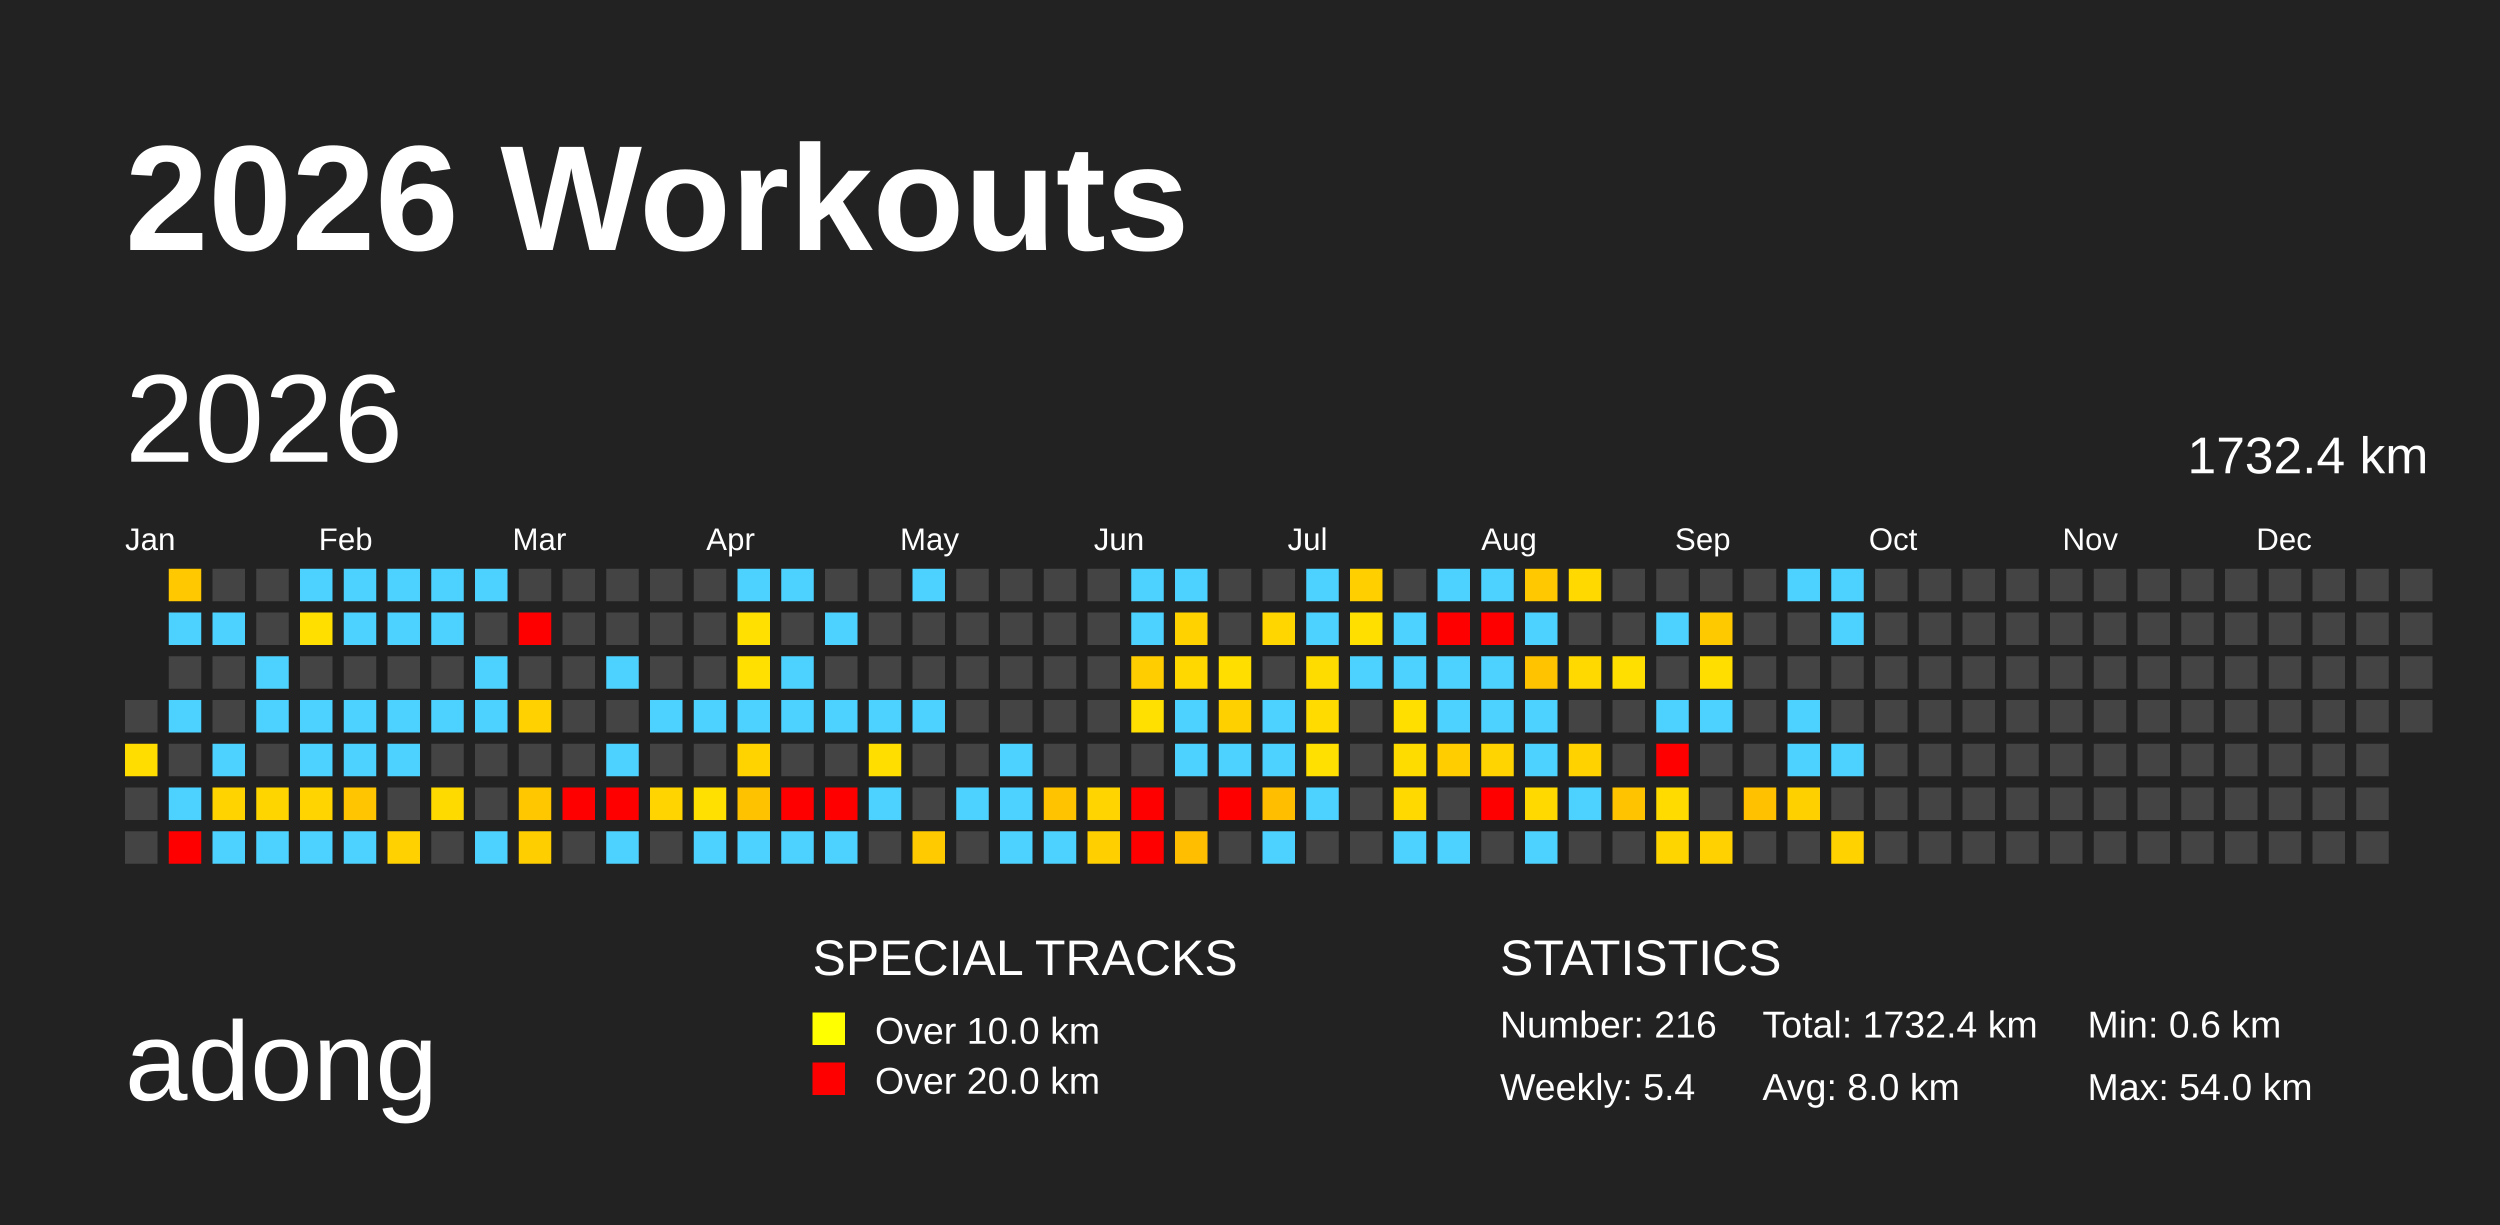
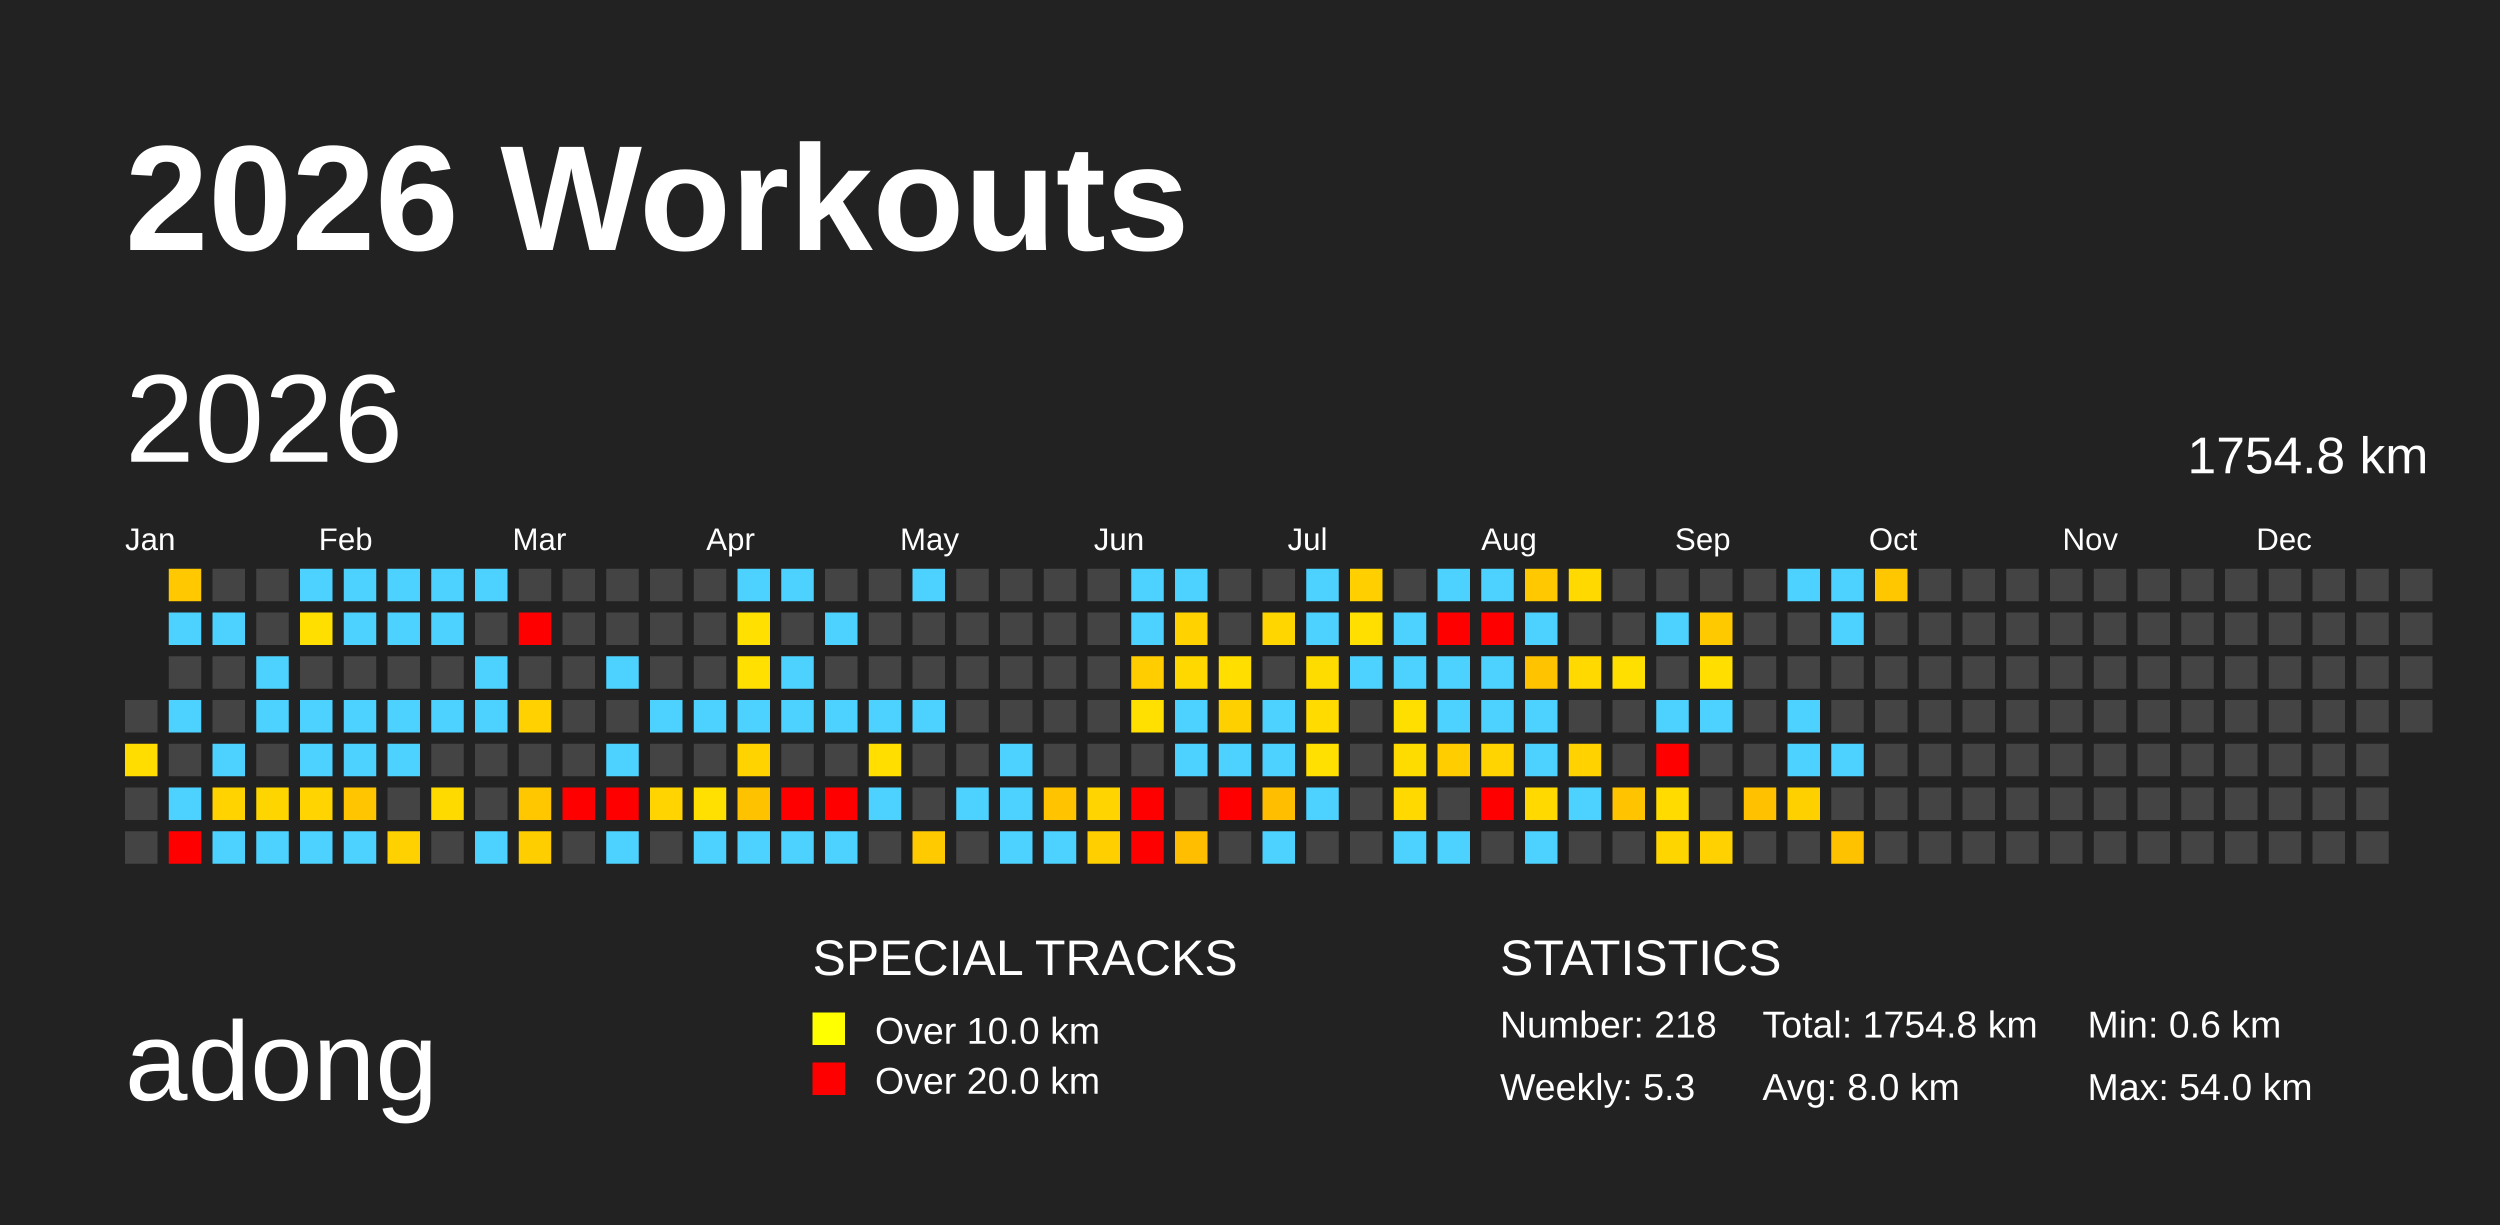
<svg xmlns="http://www.w3.org/2000/svg" baseProfile="full" height="98mm" version="1.1" viewBox="0,0,200,98" width="200mm">
  <defs>
    <pattern height="2" id="indoor-stripe" patternUnits="userSpaceOnUse" width="2">
      <line stroke="white" stroke-opacity="0.45" stroke-width="0.5" x1="0" x2="2" y1="2" y2="0" />
    </pattern>
  </defs>
  <rect fill="#222222" height="98" width="200" x="0" y="0" />
  <text fill="#FFFFFF" style="font-size:12px; font-family:Arial; font-weight:bold;" x="10" y="20">2026 Workouts</text>
  <text fill="#FFFFFF" style="font-size:9px; font-family:Arial" x="10" y="88">adong</text>
  <text fill="#FFFFFF" style="font-size:4px; font-family:Arial" x="65" y="78">SPECIAL TRACKS</text>
  <rect fill="yellow" height="2.6" width="2.6" x="65" y="81" />
  <text fill="#FFFFFF" style="font-size:3px; font-family:Arial" x="70" y="83.5">Over 10.0 km</text>
  <rect fill="red" height="2.6" width="2.6" x="65" y="85" />
  <text fill="#FFFFFF" style="font-size:3px; font-family:Arial" x="70" y="87.5">Over 20.0 km</text>
  <text fill="#FFFFFF" style="font-size:4px; font-family:Arial" x="120" y="78">STATISTICS</text>
-   <text fill="#FFFFFF" style="font-size:3px; font-family:Arial" x="120" y="83">Number: 216</text>
-   <text fill="#FFFFFF" style="font-size:3px; font-family:Arial" x="120" y="88">Weekly: 5.4</text>
-   <text fill="#FFFFFF" style="font-size:3px; font-family:Arial" x="141" y="83">Total: 1732.4 km</text>
+   <text fill="#FFFFFF" style="font-size:3px; font-family:Arial" x="120" y="83">Number: 218</text>
+   <text fill="#FFFFFF" style="font-size:3px; font-family:Arial" x="120" y="88">Weekly: 5.3</text>
+   <text fill="#FFFFFF" style="font-size:3px; font-family:Arial" x="141" y="83">Total: 1754.8 km</text>
  <text fill="#FFFFFF" style="font-size:3px; font-family:Arial" x="141" y="88">Avg: 8.0 km</text>
  <text fill="#FFFFFF" style="font-size:3px; font-family:Arial" x="167" y="83">Min: 0.6 km</text>
  <text fill="#FFFFFF" style="font-size:3px; font-family:Arial" x="167" y="88">Max: 54.0 km</text>
  <text dominant-baseline="hanging" fill="#FFFFFF" style="font-size:10.0px; font-family:Arial;" x="10" y="30">2026</text>
-   <text dominant-baseline="hanging" fill="#FFFFFF" style="font-size:4.125px; font-family:Arial;" x="175" y="35">1732.4 km</text>
+   <text dominant-baseline="hanging" fill="#FFFFFF" style="font-size:4.125px; font-family:Arial;" x="175" y="35">1754.8 km</text>
  <text fill="#FFFFFF" style="font-size:2.5px; font-family:Arial" x="10.0" y="44">Jan</text>
  <text fill="#FFFFFF" style="font-size:2.5px; font-family:Arial" x="25.5" y="44">Feb</text>
  <text fill="#FFFFFF" style="font-size:2.5px; font-family:Arial" x="41.0" y="44">Mar</text>
  <text fill="#FFFFFF" style="font-size:2.5px; font-family:Arial" x="56.5" y="44">Apr</text>
  <text fill="#FFFFFF" style="font-size:2.5px; font-family:Arial" x="72.0" y="44">May</text>
  <text fill="#FFFFFF" style="font-size:2.5px; font-family:Arial" x="87.5" y="44">Jun</text>
  <text fill="#FFFFFF" style="font-size:2.5px; font-family:Arial" x="103.0" y="44">Jul</text>
  <text fill="#FFFFFF" style="font-size:2.5px; font-family:Arial" x="118.5" y="44">Aug</text>
  <text fill="#FFFFFF" style="font-size:2.5px; font-family:Arial" x="134.0" y="44">Sep</text>
  <text fill="#FFFFFF" style="font-size:2.5px; font-family:Arial" x="149.5" y="44">Oct</text>
  <text fill="#FFFFFF" style="font-size:2.5px; font-family:Arial" x="165.0" y="44">Nov</text>
  <text fill="#FFFFFF" style="font-size:2.5px; font-family:Arial" x="180.5" y="44">Dec</text>
  <rect fill="#444444" height="2.6" width="2.6" x="10.0" y="56.0" />
  <rect fill="#ffdd00" height="2.6" width="2.6" x="10.0" y="59.5" />
  <rect fill="#444444" height="2.6" width="2.6" x="10.0" y="63.0" />
  <rect fill="#444444" height="2.6" width="2.6" x="10.0" y="66.5" />
  <rect fill="#ffc800" height="2.6" width="2.6" x="13.5" y="45.5" />
  <rect fill="#4dd2ff" height="2.6" width="2.6" x="13.5" y="49.0" />
  <rect fill="#444444" height="2.6" width="2.6" x="13.5" y="52.5" />
  <rect fill="#4dd2ff" height="2.6" width="2.6" x="13.5" y="56.0" />
  <rect fill="#444444" height="2.6" width="2.6" x="13.5" y="59.5" />
  <rect fill="#4dd2ff" height="2.6" width="2.6" x="13.5" y="63.0" />
  <rect fill="red" height="2.6" width="2.6" x="13.5" y="66.5" />
  <rect fill="#444444" height="2.6" width="2.6" x="17.0" y="45.5" />
  <rect fill="#4dd2ff" height="2.6" width="2.6" x="17.0" y="49.0" />
  <rect fill="#444444" height="2.6" width="2.6" x="17.0" y="52.5" />
  <rect fill="#444444" height="2.6" width="2.6" x="17.0" y="56.0" />
  <rect fill="#4dd2ff" height="2.6" width="2.6" x="17.0" y="59.5" />
  <rect fill="#ffd300" height="2.6" width="2.6" x="17.0" y="63.0" />
  <rect fill="#4dd2ff" height="2.6" width="2.6" x="17.0" y="66.5" />
  <rect fill="#444444" height="2.6" width="2.6" x="20.5" y="45.5" />
  <rect fill="#444444" height="2.6" width="2.6" x="20.5" y="49.0" />
  <rect fill="#4dd2ff" height="2.6" width="2.6" x="20.5" y="52.5" />
  <rect fill="#4dd2ff" height="2.6" width="2.6" x="20.5" y="56.0" />
  <rect fill="#444444" height="2.6" width="2.6" x="20.5" y="59.5" />
  <rect fill="#ffd500" height="2.6" width="2.6" x="20.5" y="63.0" />
  <rect fill="#4dd2ff" height="2.6" width="2.6" x="20.5" y="66.5" />
  <rect fill="#4dd2ff" height="2.6" width="2.6" x="24.0" y="45.5" />
  <rect fill="#ffdf00" height="2.6" width="2.6" x="24.0" y="49.0" />
  <rect fill="#444444" height="2.6" width="2.6" x="24.0" y="52.5" />
  <rect fill="#4dd2ff" height="2.6" width="2.6" x="24.0" y="56.0" />
  <rect fill="#4dd2ff" height="2.6" width="2.6" x="24.0" y="59.5" />
  <rect fill="#ffd400" height="2.6" width="2.6" x="24.0" y="63.0" />
  <rect fill="#4dd2ff" height="2.6" width="2.6" x="24.0" y="66.5" />
  <rect fill="#4dd2ff" height="2.6" width="2.6" x="27.5" y="45.5" />
  <rect fill="#4dd2ff" height="2.6" width="2.6" x="27.5" y="49.0" />
  <rect fill="#444444" height="2.6" width="2.6" x="27.5" y="52.5" />
  <rect fill="#4dd2ff" height="2.6" width="2.6" x="27.5" y="56.0" />
  <rect fill="#4dd2ff" height="2.6" width="2.6" x="27.5" y="59.5" />
  <rect fill="#ffc500" height="2.6" width="2.6" x="27.5" y="63.0" />
  <rect fill="#4dd2ff" height="2.6" width="2.6" x="27.5" y="66.5" />
  <rect fill="#4dd2ff" height="2.6" width="2.6" x="31.0" y="45.5" />
  <rect fill="#4dd2ff" height="2.6" width="2.6" x="31.0" y="49.0" />
  <rect fill="#444444" height="2.6" width="2.6" x="31.0" y="52.5" />
  <rect fill="#4dd2ff" height="2.6" width="2.6" x="31.0" y="56.0" />
  <rect fill="#4dd2ff" height="2.6" width="2.6" x="31.0" y="59.5" />
  <rect fill="#444444" height="2.6" width="2.6" x="31.0" y="63.0" />
  <rect fill="#ffd100" height="2.6" width="2.6" x="31.0" y="66.5" />
  <rect fill="#4dd2ff" height="2.6" width="2.6" x="34.5" y="45.5" />
  <rect fill="#4dd2ff" height="2.6" width="2.6" x="34.5" y="49.0" />
  <rect fill="#444444" height="2.6" width="2.6" x="34.5" y="52.5" />
  <rect fill="#4dd2ff" height="2.6" width="2.6" x="34.5" y="56.0" />
  <rect fill="#444444" height="2.6" width="2.6" x="34.5" y="59.5" />
  <rect fill="#ffda00" height="2.6" width="2.6" x="34.5" y="63.0" />
  <rect fill="#444444" height="2.6" width="2.6" x="34.5" y="66.5" />
  <rect fill="#4dd2ff" height="2.6" width="2.6" x="38.0" y="45.5" />
  <rect fill="#444444" height="2.6" width="2.6" x="38.0" y="49.0" />
  <rect fill="#4dd2ff" height="2.6" width="2.6" x="38.0" y="52.5" />
  <rect fill="#4dd2ff" height="2.6" width="2.6" x="38.0" y="56.0" />
  <rect fill="#444444" height="2.6" width="2.6" x="38.0" y="59.5" />
  <rect fill="#444444" height="2.6" width="2.6" x="38.0" y="63.0" />
  <rect fill="#4dd2ff" height="2.6" width="2.6" x="38.0" y="66.5" />
  <rect fill="#444444" height="2.6" width="2.6" x="41.5" y="45.5" />
  <rect fill="red" height="2.6" width="2.6" x="41.5" y="49.0" />
  <rect fill="#444444" height="2.6" width="2.6" x="41.5" y="52.5" />
  <rect fill="#ffd100" height="2.6" width="2.6" x="41.5" y="56.0" />
  <rect fill="#444444" height="2.6" width="2.6" x="41.5" y="59.5" />
  <rect fill="#ffc700" height="2.6" width="2.6" x="41.5" y="63.0" />
  <rect fill="#ffce00" height="2.6" width="2.6" x="41.5" y="66.5" />
  <rect fill="#444444" height="2.6" width="2.6" x="45.0" y="45.5" />
  <rect fill="#444444" height="2.6" width="2.6" x="45.0" y="49.0" />
  <rect fill="#444444" height="2.6" width="2.6" x="45.0" y="52.5" />
  <rect fill="#444444" height="2.6" width="2.6" x="45.0" y="56.0" />
  <rect fill="#444444" height="2.6" width="2.6" x="45.0" y="59.5" />
  <rect fill="red" height="2.6" width="2.6" x="45.0" y="63.0" />
  <rect fill="#444444" height="2.6" width="2.6" x="45.0" y="66.5" />
  <rect fill="#444444" height="2.6" width="2.6" x="48.5" y="45.5" />
  <rect fill="#444444" height="2.6" width="2.6" x="48.5" y="49.0" />
  <rect fill="#4dd2ff" height="2.6" width="2.6" x="48.5" y="52.5" />
  <rect fill="#444444" height="2.6" width="2.6" x="48.5" y="56.0" />
  <rect fill="#4dd2ff" height="2.6" width="2.6" x="48.5" y="59.5" />
  <rect fill="red" height="2.6" width="2.6" x="48.5" y="63.0" />
  <rect fill="#4dd2ff" height="2.6" width="2.6" x="48.5" y="66.5" />
  <rect fill="#444444" height="2.6" width="2.6" x="52.0" y="45.5" />
  <rect fill="#444444" height="2.6" width="2.6" x="52.0" y="49.0" />
  <rect fill="#444444" height="2.6" width="2.6" x="52.0" y="52.5" />
  <rect fill="#4dd2ff" height="2.6" width="2.6" x="52.0" y="56.0" />
  <rect fill="#444444" height="2.6" width="2.6" x="52.0" y="59.5" />
  <rect fill="#ffd400" height="2.6" width="2.6" x="52.0" y="63.0" />
  <rect fill="#444444" height="2.6" width="2.6" x="52.0" y="66.5" />
  <rect fill="#444444" height="2.6" width="2.6" x="55.5" y="45.5" />
  <rect fill="#444444" height="2.6" width="2.6" x="55.5" y="49.0" />
  <rect fill="#444444" height="2.6" width="2.6" x="55.5" y="52.5" />
  <rect fill="#4dd2ff" height="2.6" width="2.6" x="55.5" y="56.0" />
  <rect fill="#444444" height="2.6" width="2.6" x="55.5" y="59.5" />
  <rect fill="#ffe000" height="2.6" width="2.6" x="55.5" y="63.0" />
  <rect fill="#4dd2ff" height="2.6" width="2.6" x="55.5" y="66.5" />
  <rect fill="#4dd2ff" height="2.6" width="2.6" x="59.0" y="45.5" />
  <rect fill="#ffe000" height="2.6" width="2.6" x="59.0" y="49.0" />
  <rect fill="#ffe000" height="2.6" width="2.6" x="59.0" y="52.5" />
  <rect fill="#4dd2ff" height="2.6" width="2.6" x="59.0" y="56.0" />
  <rect fill="#ffd300" height="2.6" width="2.6" x="59.0" y="59.5" />
  <rect fill="#ffc200" height="2.6" width="2.6" x="59.0" y="63.0" />
  <rect fill="#4dd2ff" height="2.6" width="2.6" x="59.0" y="66.5" />
  <rect fill="#4dd2ff" height="2.6" width="2.6" x="62.5" y="45.5" />
  <rect fill="#444444" height="2.6" width="2.6" x="62.5" y="49.0" />
  <rect fill="#4dd2ff" height="2.6" width="2.6" x="62.5" y="52.5" />
  <rect fill="#4dd2ff" height="2.6" width="2.6" x="62.5" y="56.0" />
  <rect fill="#444444" height="2.6" width="2.6" x="62.5" y="59.5" />
  <rect fill="red" height="2.6" width="2.6" x="62.5" y="63.0" />
  <rect fill="#4dd2ff" height="2.6" width="2.6" x="62.5" y="66.5" />
  <rect fill="#444444" height="2.6" width="2.6" x="66.0" y="45.5" />
  <rect fill="#4dd2ff" height="2.6" width="2.6" x="66.0" y="49.0" />
  <rect fill="#444444" height="2.6" width="2.6" x="66.0" y="52.5" />
  <rect fill="#4dd2ff" height="2.6" width="2.6" x="66.0" y="56.0" />
  <rect fill="#444444" height="2.6" width="2.6" x="66.0" y="59.5" />
  <rect fill="red" height="2.6" width="2.6" x="66.0" y="63.0" />
  <rect fill="#4dd2ff" height="2.6" width="2.6" x="66.0" y="66.5" />
  <rect fill="#444444" height="2.6" width="2.6" x="69.5" y="45.5" />
  <rect fill="#444444" height="2.6" width="2.6" x="69.5" y="49.0" />
  <rect fill="#444444" height="2.6" width="2.6" x="69.5" y="52.5" />
  <rect fill="#4dd2ff" height="2.6" width="2.6" x="69.5" y="56.0" />
  <rect fill="#ffde00" height="2.6" width="2.6" x="69.5" y="59.5" />
  <rect fill="#4dd2ff" height="2.6" width="2.6" x="69.5" y="63.0" />
  <rect fill="#444444" height="2.6" width="2.6" x="69.5" y="66.5" />
  <rect fill="#4dd2ff" height="2.6" width="2.6" x="73.0" y="45.5" />
  <rect fill="#444444" height="2.6" width="2.6" x="73.0" y="49.0" />
  <rect fill="#444444" height="2.6" width="2.6" x="73.0" y="52.5" />
  <rect fill="#4dd2ff" height="2.6" width="2.6" x="73.0" y="56.0" />
  <rect fill="#444444" height="2.6" width="2.6" x="73.0" y="59.5" />
  <rect fill="#444444" height="2.6" width="2.6" x="73.0" y="63.0" />
  <rect fill="#ffcb00" height="2.6" width="2.6" x="73.0" y="66.5" />
  <rect fill="#444444" height="2.6" width="2.6" x="76.5" y="45.5" />
  <rect fill="#444444" height="2.6" width="2.6" x="76.5" y="49.0" />
  <rect fill="#444444" height="2.6" width="2.6" x="76.5" y="52.5" />
  <rect fill="#444444" height="2.6" width="2.6" x="76.5" y="56.0" />
  <rect fill="#444444" height="2.6" width="2.6" x="76.5" y="59.5" />
  <rect fill="#4dd2ff" height="2.6" width="2.6" x="76.5" y="63.0" />
  <rect fill="#444444" height="2.6" width="2.6" x="76.5" y="66.5" />
  <rect fill="#444444" height="2.6" width="2.6" x="80.0" y="45.5" />
  <rect fill="#444444" height="2.6" width="2.6" x="80.0" y="49.0" />
  <rect fill="#444444" height="2.6" width="2.6" x="80.0" y="52.5" />
  <rect fill="#444444" height="2.6" width="2.6" x="80.0" y="56.0" />
  <rect fill="#4dd2ff" height="2.6" width="2.6" x="80.0" y="59.5" />
  <rect fill="#4dd2ff" height="2.6" width="2.6" x="80.0" y="63.0" />
  <rect fill="#4dd2ff" height="2.6" width="2.6" x="80.0" y="66.5" />
  <rect fill="#444444" height="2.6" width="2.6" x="83.5" y="45.5" />
  <rect fill="#444444" height="2.6" width="2.6" x="83.5" y="49.0" />
  <rect fill="#444444" height="2.6" width="2.6" x="83.5" y="52.5" />
  <rect fill="#444444" height="2.6" width="2.6" x="83.5" y="56.0" />
  <rect fill="#444444" height="2.6" width="2.6" x="83.5" y="59.5" />
  <rect fill="#ffc300" height="2.6" width="2.6" x="83.5" y="63.0" />
  <rect fill="#4dd2ff" height="2.6" width="2.6" x="83.5" y="66.5" />
  <rect fill="#444444" height="2.6" width="2.6" x="87.0" y="45.5" />
  <rect fill="#444444" height="2.6" width="2.6" x="87.0" y="49.0" />
  <rect fill="#444444" height="2.6" width="2.6" x="87.0" y="52.5" />
  <rect fill="#444444" height="2.6" width="2.6" x="87.0" y="56.0" />
  <rect fill="#444444" height="2.6" width="2.6" x="87.0" y="59.5" />
  <rect fill="#ffd400" height="2.6" width="2.6" x="87.0" y="63.0" />
  <rect fill="#ffcf00" height="2.6" width="2.6" x="87.0" y="66.5" />
  <rect fill="#4dd2ff" height="2.6" width="2.6" x="90.5" y="45.5" />
  <rect fill="#4dd2ff" height="2.6" width="2.6" x="90.5" y="49.0" />
  <rect fill="#ffcd00" height="2.6" width="2.6" x="90.5" y="52.5" />
  <rect fill="#ffe000" height="2.6" width="2.6" x="90.5" y="56.0" />
  <rect fill="#444444" height="2.6" width="2.6" x="90.5" y="59.5" />
  <rect fill="red" height="2.6" width="2.6" x="90.5" y="63.0" />
  <rect fill="red" height="2.6" width="2.6" x="90.5" y="66.5" />
  <rect fill="#4dd2ff" height="2.6" width="2.6" x="94.0" y="45.5" />
  <rect fill="#ffd200" height="2.6" width="2.6" x="94.0" y="49.0" />
  <rect fill="#ffd800" height="2.6" width="2.6" x="94.0" y="52.5" />
  <rect fill="#4dd2ff" height="2.6" width="2.6" x="94.0" y="56.0" />
  <rect fill="#4dd2ff" height="2.6" width="2.6" x="94.0" y="59.5" />
  <rect fill="#444444" height="2.6" width="2.6" x="94.0" y="63.0" />
  <rect fill="#ffbf00" height="2.6" width="2.6" x="94.0" y="66.5" />
  <rect fill="#444444" height="2.6" width="2.6" x="97.5" y="45.5" />
  <rect fill="#444444" height="2.6" width="2.6" x="97.5" y="49.0" />
  <rect fill="#ffde00" height="2.6" width="2.6" x="97.5" y="52.5" />
  <rect fill="#ffd000" height="2.6" width="2.6" x="97.5" y="56.0" />
  <rect fill="#4dd2ff" height="2.6" width="2.6" x="97.5" y="59.5" />
  <rect fill="red" height="2.6" width="2.6" x="97.5" y="63.0" />
  <rect fill="#444444" height="2.6" width="2.6" x="97.5" y="66.5" />
  <rect fill="#444444" height="2.6" width="2.6" x="101.0" y="45.5" />
  <rect fill="#ffd600" height="2.6" width="2.6" x="101.0" y="49.0" />
  <rect fill="#444444" height="2.6" width="2.6" x="101.0" y="52.5" />
  <rect fill="#4dd2ff" height="2.6" width="2.6" x="101.0" y="56.0" />
  <rect fill="#4dd2ff" height="2.6" width="2.6" x="101.0" y="59.5" />
  <rect fill="#ffbf00" height="2.6" width="2.6" x="101.0" y="63.0" />
  <rect fill="#4dd2ff" height="2.6" width="2.6" x="101.0" y="66.5" />
  <rect fill="#4dd2ff" height="2.6" width="2.6" x="104.5" y="45.5" />
  <rect fill="#4dd2ff" height="2.6" width="2.6" x="104.5" y="49.0" />
  <rect fill="#ffdc00" height="2.6" width="2.6" x="104.5" y="52.5" />
  <rect fill="#ffdb00" height="2.6" width="2.6" x="104.5" y="56.0" />
  <rect fill="#ffe000" height="2.6" width="2.6" x="104.5" y="59.5" />
  <rect fill="#4dd2ff" height="2.6" width="2.6" x="104.5" y="63.0" />
  <rect fill="#444444" height="2.6" width="2.6" x="104.5" y="66.5" />
  <rect fill="#ffcf00" height="2.6" width="2.6" x="108.0" y="45.5" />
  <rect fill="#ffdf00" height="2.6" width="2.6" x="108.0" y="49.0" />
  <rect fill="#4dd2ff" height="2.6" width="2.6" x="108.0" y="52.5" />
  <rect fill="#444444" height="2.6" width="2.6" x="108.0" y="56.0" />
  <rect fill="#444444" height="2.6" width="2.6" x="108.0" y="59.5" />
  <rect fill="#444444" height="2.6" width="2.6" x="108.0" y="63.0" />
  <rect fill="#444444" height="2.6" width="2.6" x="108.0" y="66.5" />
  <rect fill="#444444" height="2.6" width="2.6" x="111.5" y="45.5" />
  <rect fill="#4dd2ff" height="2.6" width="2.6" x="111.5" y="49.0" />
  <rect fill="#4dd2ff" height="2.6" width="2.6" x="111.5" y="52.5" />
  <rect fill="#ffdf00" height="2.6" width="2.6" x="111.5" y="56.0" />
  <rect fill="#ffdc00" height="2.6" width="2.6" x="111.5" y="59.5" />
  <rect fill="#ffd900" height="2.6" width="2.6" x="111.5" y="63.0" />
  <rect fill="#4dd2ff" height="2.6" width="2.6" x="111.5" y="66.5" />
  <rect fill="#4dd2ff" height="2.6" width="2.6" x="115.0" y="45.5" />
  <rect fill="red" height="2.6" width="2.6" x="115.0" y="49.0" />
  <rect fill="#4dd2ff" height="2.6" width="2.6" x="115.0" y="52.5" />
  <rect fill="#4dd2ff" height="2.6" width="2.6" x="115.0" y="56.0" />
  <rect fill="#ffcd00" height="2.6" width="2.6" x="115.0" y="59.5" />
  <rect fill="#444444" height="2.6" width="2.6" x="115.0" y="63.0" />
  <rect fill="#4dd2ff" height="2.6" width="2.6" x="115.0" y="66.5" />
  <rect fill="#4dd2ff" height="2.6" width="2.6" x="118.5" y="45.5" />
  <rect fill="red" height="2.6" width="2.6" x="118.5" y="49.0" />
  <rect fill="#4dd2ff" height="2.6" width="2.6" x="118.5" y="52.5" />
  <rect fill="#4dd2ff" height="2.6" width="2.6" x="118.5" y="56.0" />
  <rect fill="#ffd400" height="2.6" width="2.6" x="118.5" y="59.5" />
  <rect fill="red" height="2.6" width="2.6" x="118.5" y="63.0" />
  <rect fill="#444444" height="2.6" width="2.6" x="118.5" y="66.5" />
  <rect fill="#ffc800" height="2.6" width="2.6" x="122.0" y="45.5" />
  <rect fill="#4dd2ff" height="2.6" width="2.6" x="122.0" y="49.0" />
  <rect fill="#ffc300" height="2.6" width="2.6" x="122.0" y="52.5" />
  <rect fill="#4dd2ff" height="2.6" width="2.6" x="122.0" y="56.0" />
  <rect fill="#4dd2ff" height="2.6" width="2.6" x="122.0" y="59.5" />
  <rect fill="#ffd900" height="2.6" width="2.6" x="122.0" y="63.0" />
  <rect fill="#4dd2ff" height="2.6" width="2.6" x="122.0" y="66.5" />
  <rect fill="#ffd900" height="2.6" width="2.6" x="125.5" y="45.5" />
  <rect fill="#444444" height="2.6" width="2.6" x="125.5" y="49.0" />
  <rect fill="#ffd900" height="2.6" width="2.6" x="125.5" y="52.5" />
  <rect fill="#444444" height="2.6" width="2.6" x="125.5" y="56.0" />
  <rect fill="#ffd200" height="2.6" width="2.6" x="125.5" y="59.5" />
  <rect fill="#4dd2ff" height="2.6" width="2.6" x="125.5" y="63.0" />
  <rect fill="#444444" height="2.6" width="2.6" x="125.5" y="66.5" />
  <rect fill="#444444" height="2.6" width="2.6" x="129.0" y="45.5" />
  <rect fill="#444444" height="2.6" width="2.6" x="129.0" y="49.0" />
  <rect fill="#ffdf00" height="2.6" width="2.6" x="129.0" y="52.5" />
  <rect fill="#444444" height="2.6" width="2.6" x="129.0" y="56.0" />
  <rect fill="#444444" height="2.6" width="2.6" x="129.0" y="59.5" />
  <rect fill="#ffc300" height="2.6" width="2.6" x="129.0" y="63.0" />
  <rect fill="#444444" height="2.6" width="2.6" x="129.0" y="66.5" />
  <rect fill="#444444" height="2.6" width="2.6" x="132.5" y="45.5" />
  <rect fill="#4dd2ff" height="2.6" width="2.6" x="132.5" y="49.0" />
  <rect fill="#444444" height="2.6" width="2.6" x="132.5" y="52.5" />
  <rect fill="#4dd2ff" height="2.6" width="2.6" x="132.5" y="56.0" />
  <rect fill="red" height="2.6" width="2.6" x="132.5" y="59.5" />
  <rect fill="#ffdb00" height="2.6" width="2.6" x="132.5" y="63.0" />
  <rect fill="#ffd500" height="2.6" width="2.6" x="132.5" y="66.5" />
  <rect fill="#444444" height="2.6" width="2.6" x="136.0" y="45.5" />
  <rect fill="#ffc900" height="2.6" width="2.6" x="136.0" y="49.0" />
  <rect fill="#ffde00" height="2.6" width="2.6" x="136.0" y="52.5" />
  <rect fill="#4dd2ff" height="2.6" width="2.6" x="136.0" y="56.0" />
  <rect fill="#444444" height="2.6" width="2.6" x="136.0" y="59.5" />
  <rect fill="#444444" height="2.6" width="2.6" x="136.0" y="63.0" />
  <rect fill="#ffd100" height="2.6" width="2.6" x="136.0" y="66.5" />
  <rect fill="#444444" height="2.6" width="2.6" x="139.5" y="45.5" />
  <rect fill="#444444" height="2.6" width="2.6" x="139.5" y="49.0" />
  <rect fill="#444444" height="2.6" width="2.6" x="139.5" y="52.5" />
  <rect fill="#444444" height="2.6" width="2.6" x="139.5" y="56.0" />
  <rect fill="#444444" height="2.6" width="2.6" x="139.5" y="59.5" />
  <rect fill="#ffc100" height="2.6" width="2.6" x="139.5" y="63.0" />
  <rect fill="#444444" height="2.6" width="2.6" x="139.5" y="66.5" />
  <rect fill="#4dd2ff" height="2.6" width="2.6" x="143.0" y="45.5" />
  <rect fill="#444444" height="2.6" width="2.6" x="143.0" y="49.0" />
  <rect fill="#444444" height="2.6" width="2.6" x="143.0" y="52.5" />
  <rect fill="#4dd2ff" height="2.6" width="2.6" x="143.0" y="56.0" />
  <rect fill="#4dd2ff" height="2.6" width="2.6" x="143.0" y="59.5" />
  <rect fill="#ffd000" height="2.6" width="2.6" x="143.0" y="63.0" />
  <rect fill="#444444" height="2.6" width="2.6" x="143.0" y="66.5" />
  <rect fill="#4dd2ff" height="2.6" width="2.6" x="146.5" y="45.5" />
  <rect fill="#4dd2ff" height="2.6" width="2.6" x="146.5" y="49.0" />
  <rect fill="#444444" height="2.6" width="2.6" x="146.5" y="52.5" />
  <rect fill="#444444" height="2.6" width="2.6" x="146.5" y="56.0" />
  <rect fill="#4dd2ff" height="2.6" width="2.6" x="146.5" y="59.5" />
  <rect fill="#444444" height="2.6" width="2.6" x="146.5" y="63.0" />
-   <rect fill="#ffd200" height="2.6" width="2.6" x="146.5" y="66.5" />
-   <rect fill="#444444" height="2.6" width="2.6" x="150.0" y="45.5" />
+   <rect fill="#ffc200" height="2.6" width="2.6" x="146.5" y="66.5" />
+   <rect fill="#ffc700" height="2.6" width="2.6" x="150.0" y="45.5" />
  <rect fill="#444444" height="2.6" width="2.6" x="150.0" y="49.0" />
  <rect fill="#444444" height="2.6" width="2.6" x="150.0" y="52.5" />
  <rect fill="#444444" height="2.6" width="2.6" x="150.0" y="56.0" />
  <rect fill="#444444" height="2.6" width="2.6" x="150.0" y="59.5" />
  <rect fill="#444444" height="2.6" width="2.6" x="150.0" y="63.0" />
  <rect fill="#444444" height="2.6" width="2.6" x="150.0" y="66.5" />
  <rect fill="#444444" height="2.6" width="2.6" x="153.5" y="45.5" />
  <rect fill="#444444" height="2.6" width="2.6" x="153.5" y="49.0" />
  <rect fill="#444444" height="2.6" width="2.6" x="153.5" y="52.5" />
  <rect fill="#444444" height="2.6" width="2.6" x="153.5" y="56.0" />
  <rect fill="#444444" height="2.6" width="2.6" x="153.5" y="59.5" />
  <rect fill="#444444" height="2.6" width="2.6" x="153.5" y="63.0" />
  <rect fill="#444444" height="2.6" width="2.6" x="153.5" y="66.5" />
  <rect fill="#444444" height="2.6" width="2.6" x="157.0" y="45.5" />
  <rect fill="#444444" height="2.6" width="2.6" x="157.0" y="49.0" />
  <rect fill="#444444" height="2.6" width="2.6" x="157.0" y="52.5" />
  <rect fill="#444444" height="2.6" width="2.6" x="157.0" y="56.0" />
  <rect fill="#444444" height="2.6" width="2.6" x="157.0" y="59.5" />
  <rect fill="#444444" height="2.6" width="2.6" x="157.0" y="63.0" />
  <rect fill="#444444" height="2.6" width="2.6" x="157.0" y="66.5" />
  <rect fill="#444444" height="2.6" width="2.6" x="160.5" y="45.5" />
  <rect fill="#444444" height="2.6" width="2.6" x="160.5" y="49.0" />
  <rect fill="#444444" height="2.6" width="2.6" x="160.5" y="52.5" />
  <rect fill="#444444" height="2.6" width="2.6" x="160.5" y="56.0" />
  <rect fill="#444444" height="2.6" width="2.6" x="160.5" y="59.5" />
  <rect fill="#444444" height="2.6" width="2.6" x="160.5" y="63.0" />
  <rect fill="#444444" height="2.6" width="2.6" x="160.5" y="66.5" />
  <rect fill="#444444" height="2.6" width="2.6" x="164.0" y="45.5" />
  <rect fill="#444444" height="2.6" width="2.6" x="164.0" y="49.0" />
  <rect fill="#444444" height="2.6" width="2.6" x="164.0" y="52.5" />
  <rect fill="#444444" height="2.6" width="2.6" x="164.0" y="56.0" />
  <rect fill="#444444" height="2.6" width="2.6" x="164.0" y="59.5" />
  <rect fill="#444444" height="2.6" width="2.6" x="164.0" y="63.0" />
  <rect fill="#444444" height="2.6" width="2.6" x="164.0" y="66.5" />
  <rect fill="#444444" height="2.6" width="2.6" x="167.5" y="45.5" />
  <rect fill="#444444" height="2.6" width="2.6" x="167.5" y="49.0" />
  <rect fill="#444444" height="2.6" width="2.6" x="167.5" y="52.5" />
  <rect fill="#444444" height="2.6" width="2.6" x="167.5" y="56.0" />
  <rect fill="#444444" height="2.6" width="2.6" x="167.5" y="59.5" />
  <rect fill="#444444" height="2.6" width="2.6" x="167.5" y="63.0" />
  <rect fill="#444444" height="2.6" width="2.6" x="167.5" y="66.5" />
  <rect fill="#444444" height="2.6" width="2.6" x="171.0" y="45.5" />
  <rect fill="#444444" height="2.6" width="2.6" x="171.0" y="49.0" />
  <rect fill="#444444" height="2.6" width="2.6" x="171.0" y="52.5" />
  <rect fill="#444444" height="2.6" width="2.6" x="171.0" y="56.0" />
  <rect fill="#444444" height="2.6" width="2.6" x="171.0" y="59.5" />
  <rect fill="#444444" height="2.6" width="2.6" x="171.0" y="63.0" />
  <rect fill="#444444" height="2.6" width="2.6" x="171.0" y="66.5" />
  <rect fill="#444444" height="2.6" width="2.6" x="174.5" y="45.5" />
  <rect fill="#444444" height="2.6" width="2.6" x="174.5" y="49.0" />
  <rect fill="#444444" height="2.6" width="2.6" x="174.5" y="52.5" />
  <rect fill="#444444" height="2.6" width="2.6" x="174.5" y="56.0" />
  <rect fill="#444444" height="2.6" width="2.6" x="174.5" y="59.5" />
  <rect fill="#444444" height="2.6" width="2.6" x="174.5" y="63.0" />
  <rect fill="#444444" height="2.6" width="2.6" x="174.5" y="66.5" />
  <rect fill="#444444" height="2.6" width="2.6" x="178.0" y="45.5" />
  <rect fill="#444444" height="2.6" width="2.6" x="178.0" y="49.0" />
  <rect fill="#444444" height="2.6" width="2.6" x="178.0" y="52.5" />
  <rect fill="#444444" height="2.6" width="2.6" x="178.0" y="56.0" />
  <rect fill="#444444" height="2.6" width="2.6" x="178.0" y="59.5" />
  <rect fill="#444444" height="2.6" width="2.6" x="178.0" y="63.0" />
  <rect fill="#444444" height="2.6" width="2.6" x="178.0" y="66.5" />
  <rect fill="#444444" height="2.6" width="2.6" x="181.5" y="45.5" />
  <rect fill="#444444" height="2.6" width="2.6" x="181.5" y="49.0" />
  <rect fill="#444444" height="2.6" width="2.6" x="181.5" y="52.5" />
  <rect fill="#444444" height="2.6" width="2.6" x="181.5" y="56.0" />
  <rect fill="#444444" height="2.6" width="2.6" x="181.5" y="59.5" />
  <rect fill="#444444" height="2.6" width="2.6" x="181.5" y="63.0" />
  <rect fill="#444444" height="2.6" width="2.6" x="181.5" y="66.5" />
  <rect fill="#444444" height="2.6" width="2.6" x="185.0" y="45.5" />
  <rect fill="#444444" height="2.6" width="2.6" x="185.0" y="49.0" />
  <rect fill="#444444" height="2.6" width="2.6" x="185.0" y="52.5" />
  <rect fill="#444444" height="2.6" width="2.6" x="185.0" y="56.0" />
  <rect fill="#444444" height="2.6" width="2.6" x="185.0" y="59.5" />
  <rect fill="#444444" height="2.6" width="2.6" x="185.0" y="63.0" />
  <rect fill="#444444" height="2.6" width="2.6" x="185.0" y="66.5" />
  <rect fill="#444444" height="2.6" width="2.6" x="188.5" y="45.5" />
  <rect fill="#444444" height="2.6" width="2.6" x="188.5" y="49.0" />
  <rect fill="#444444" height="2.6" width="2.6" x="188.5" y="52.5" />
  <rect fill="#444444" height="2.6" width="2.6" x="188.5" y="56.0" />
  <rect fill="#444444" height="2.6" width="2.6" x="188.5" y="59.5" />
  <rect fill="#444444" height="2.6" width="2.6" x="188.5" y="63.0" />
  <rect fill="#444444" height="2.6" width="2.6" x="188.5" y="66.5" />
  <rect fill="#444444" height="2.6" width="2.6" x="192.0" y="45.5" />
  <rect fill="#444444" height="2.6" width="2.6" x="192.0" y="49.0" />
  <rect fill="#444444" height="2.6" width="2.6" x="192.0" y="52.5" />
  <rect fill="#444444" height="2.6" width="2.6" x="192.0" y="56.0" />
</svg>
